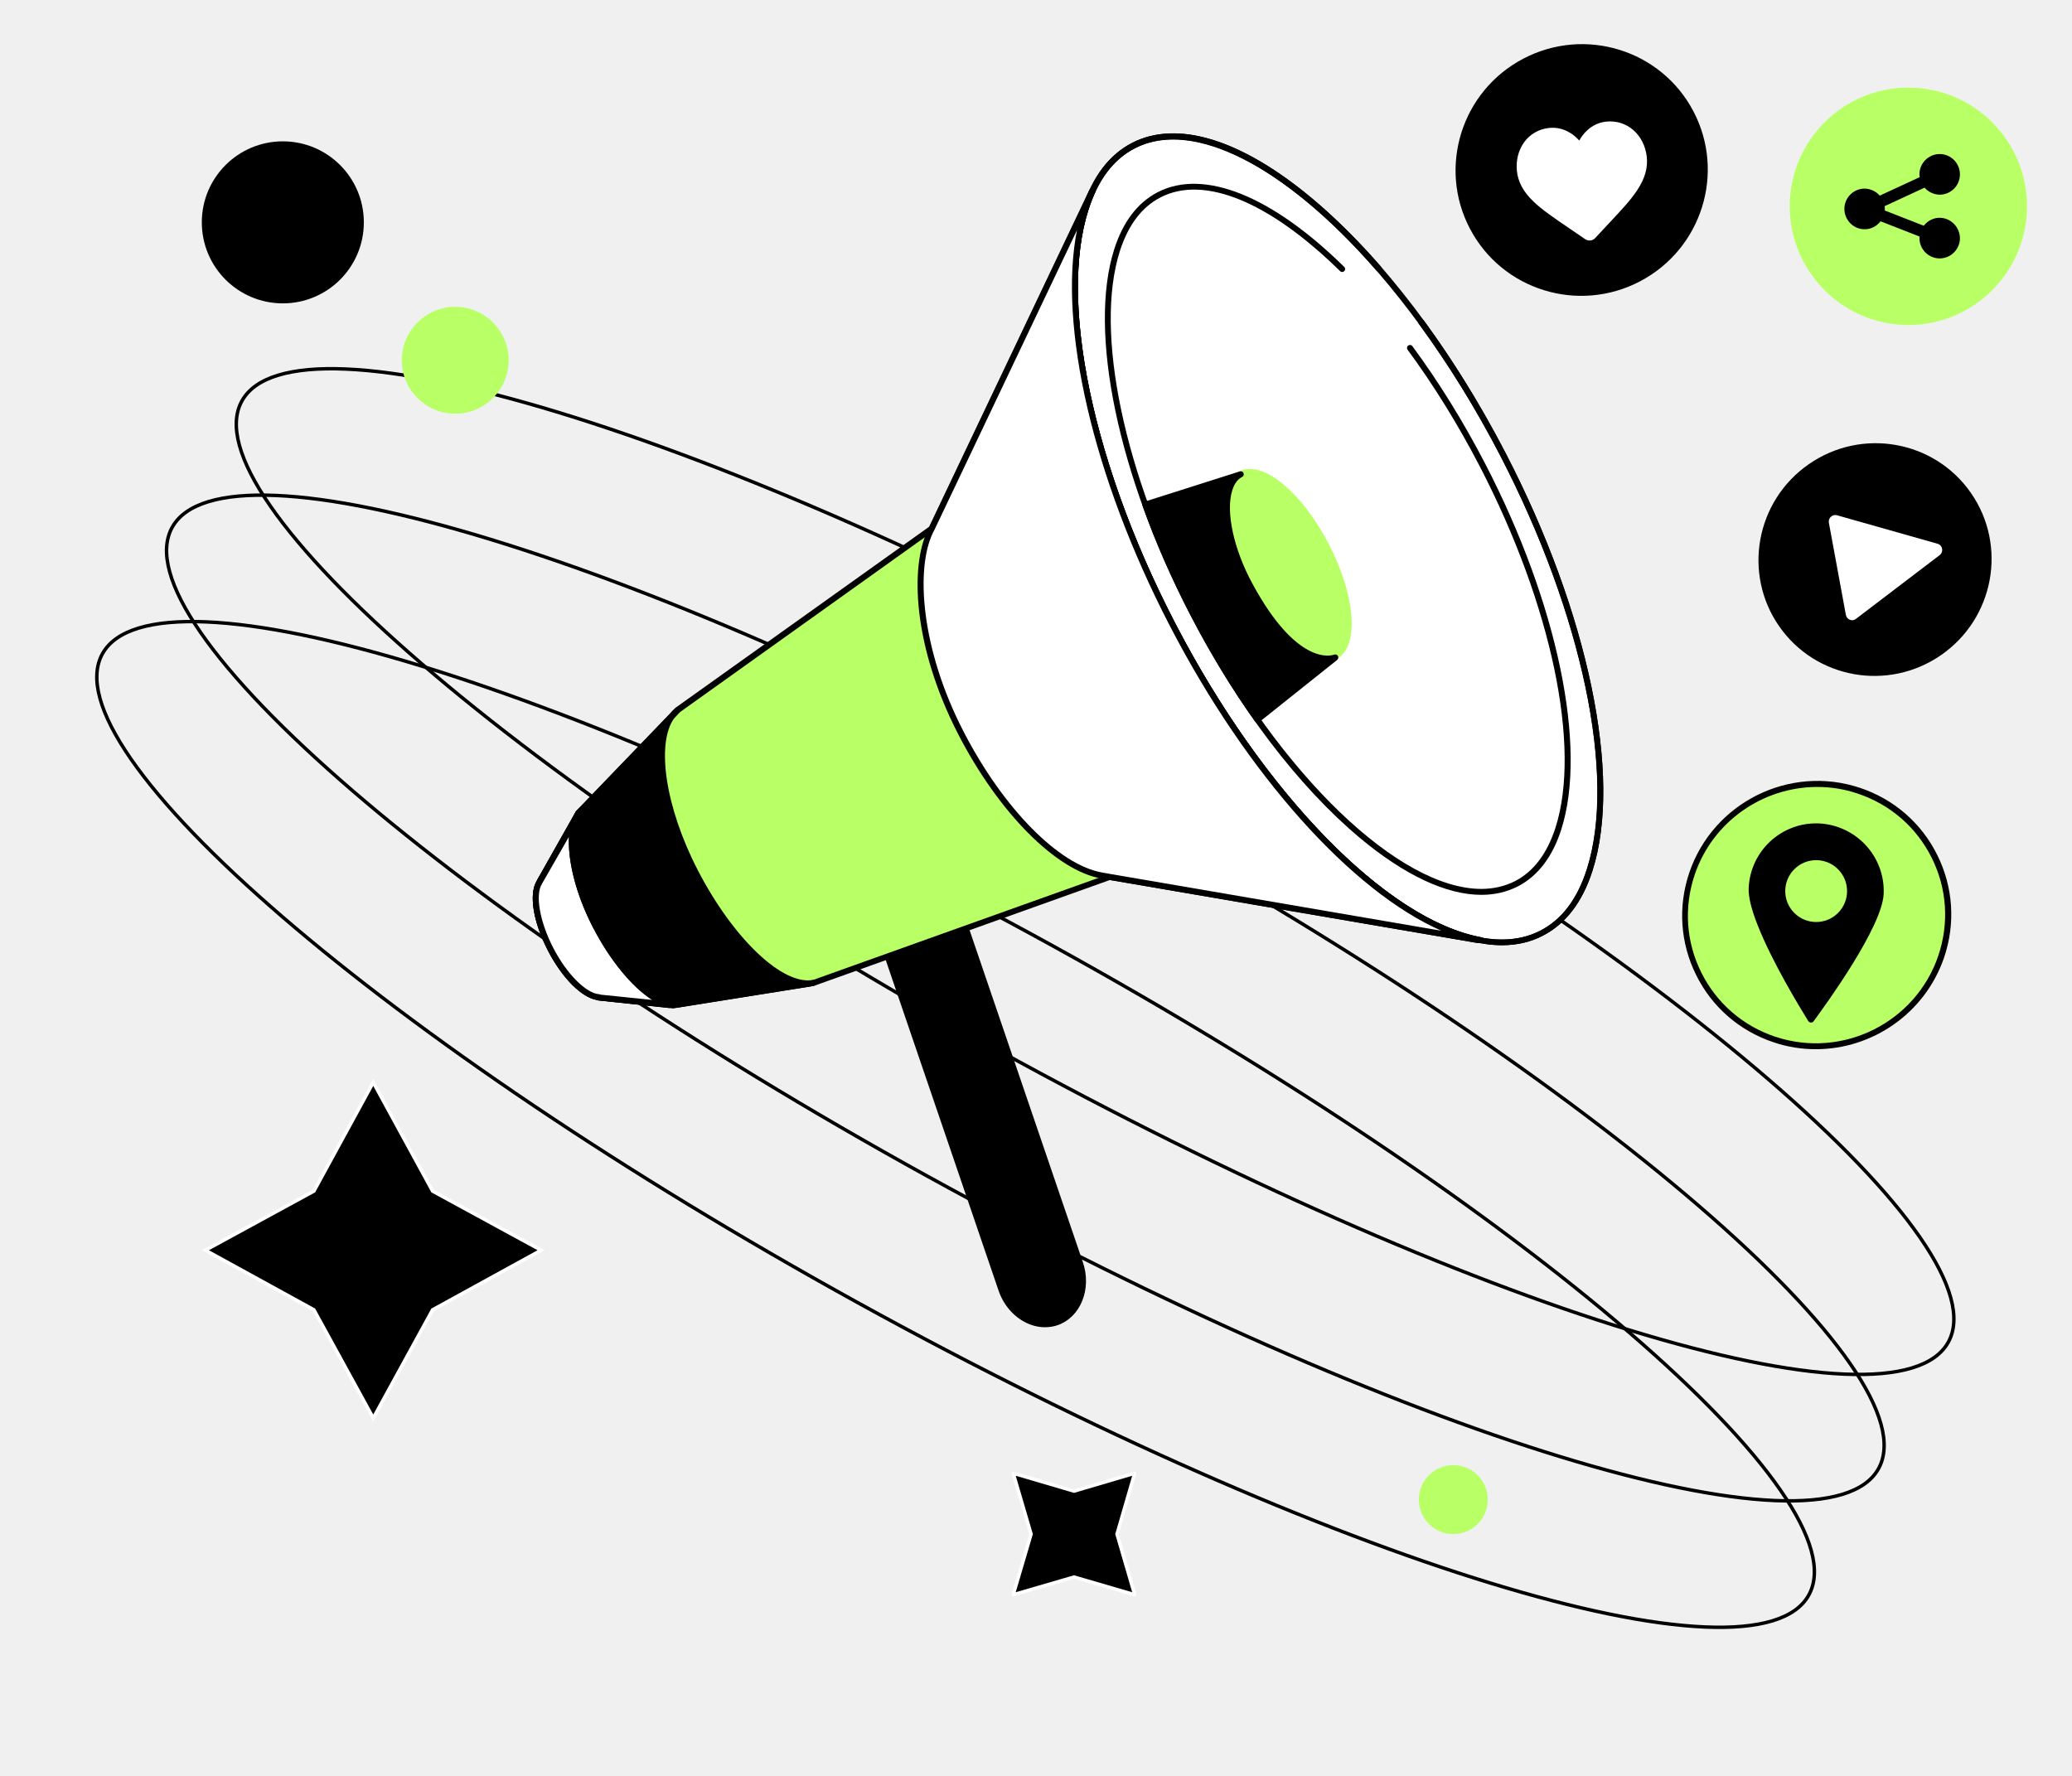
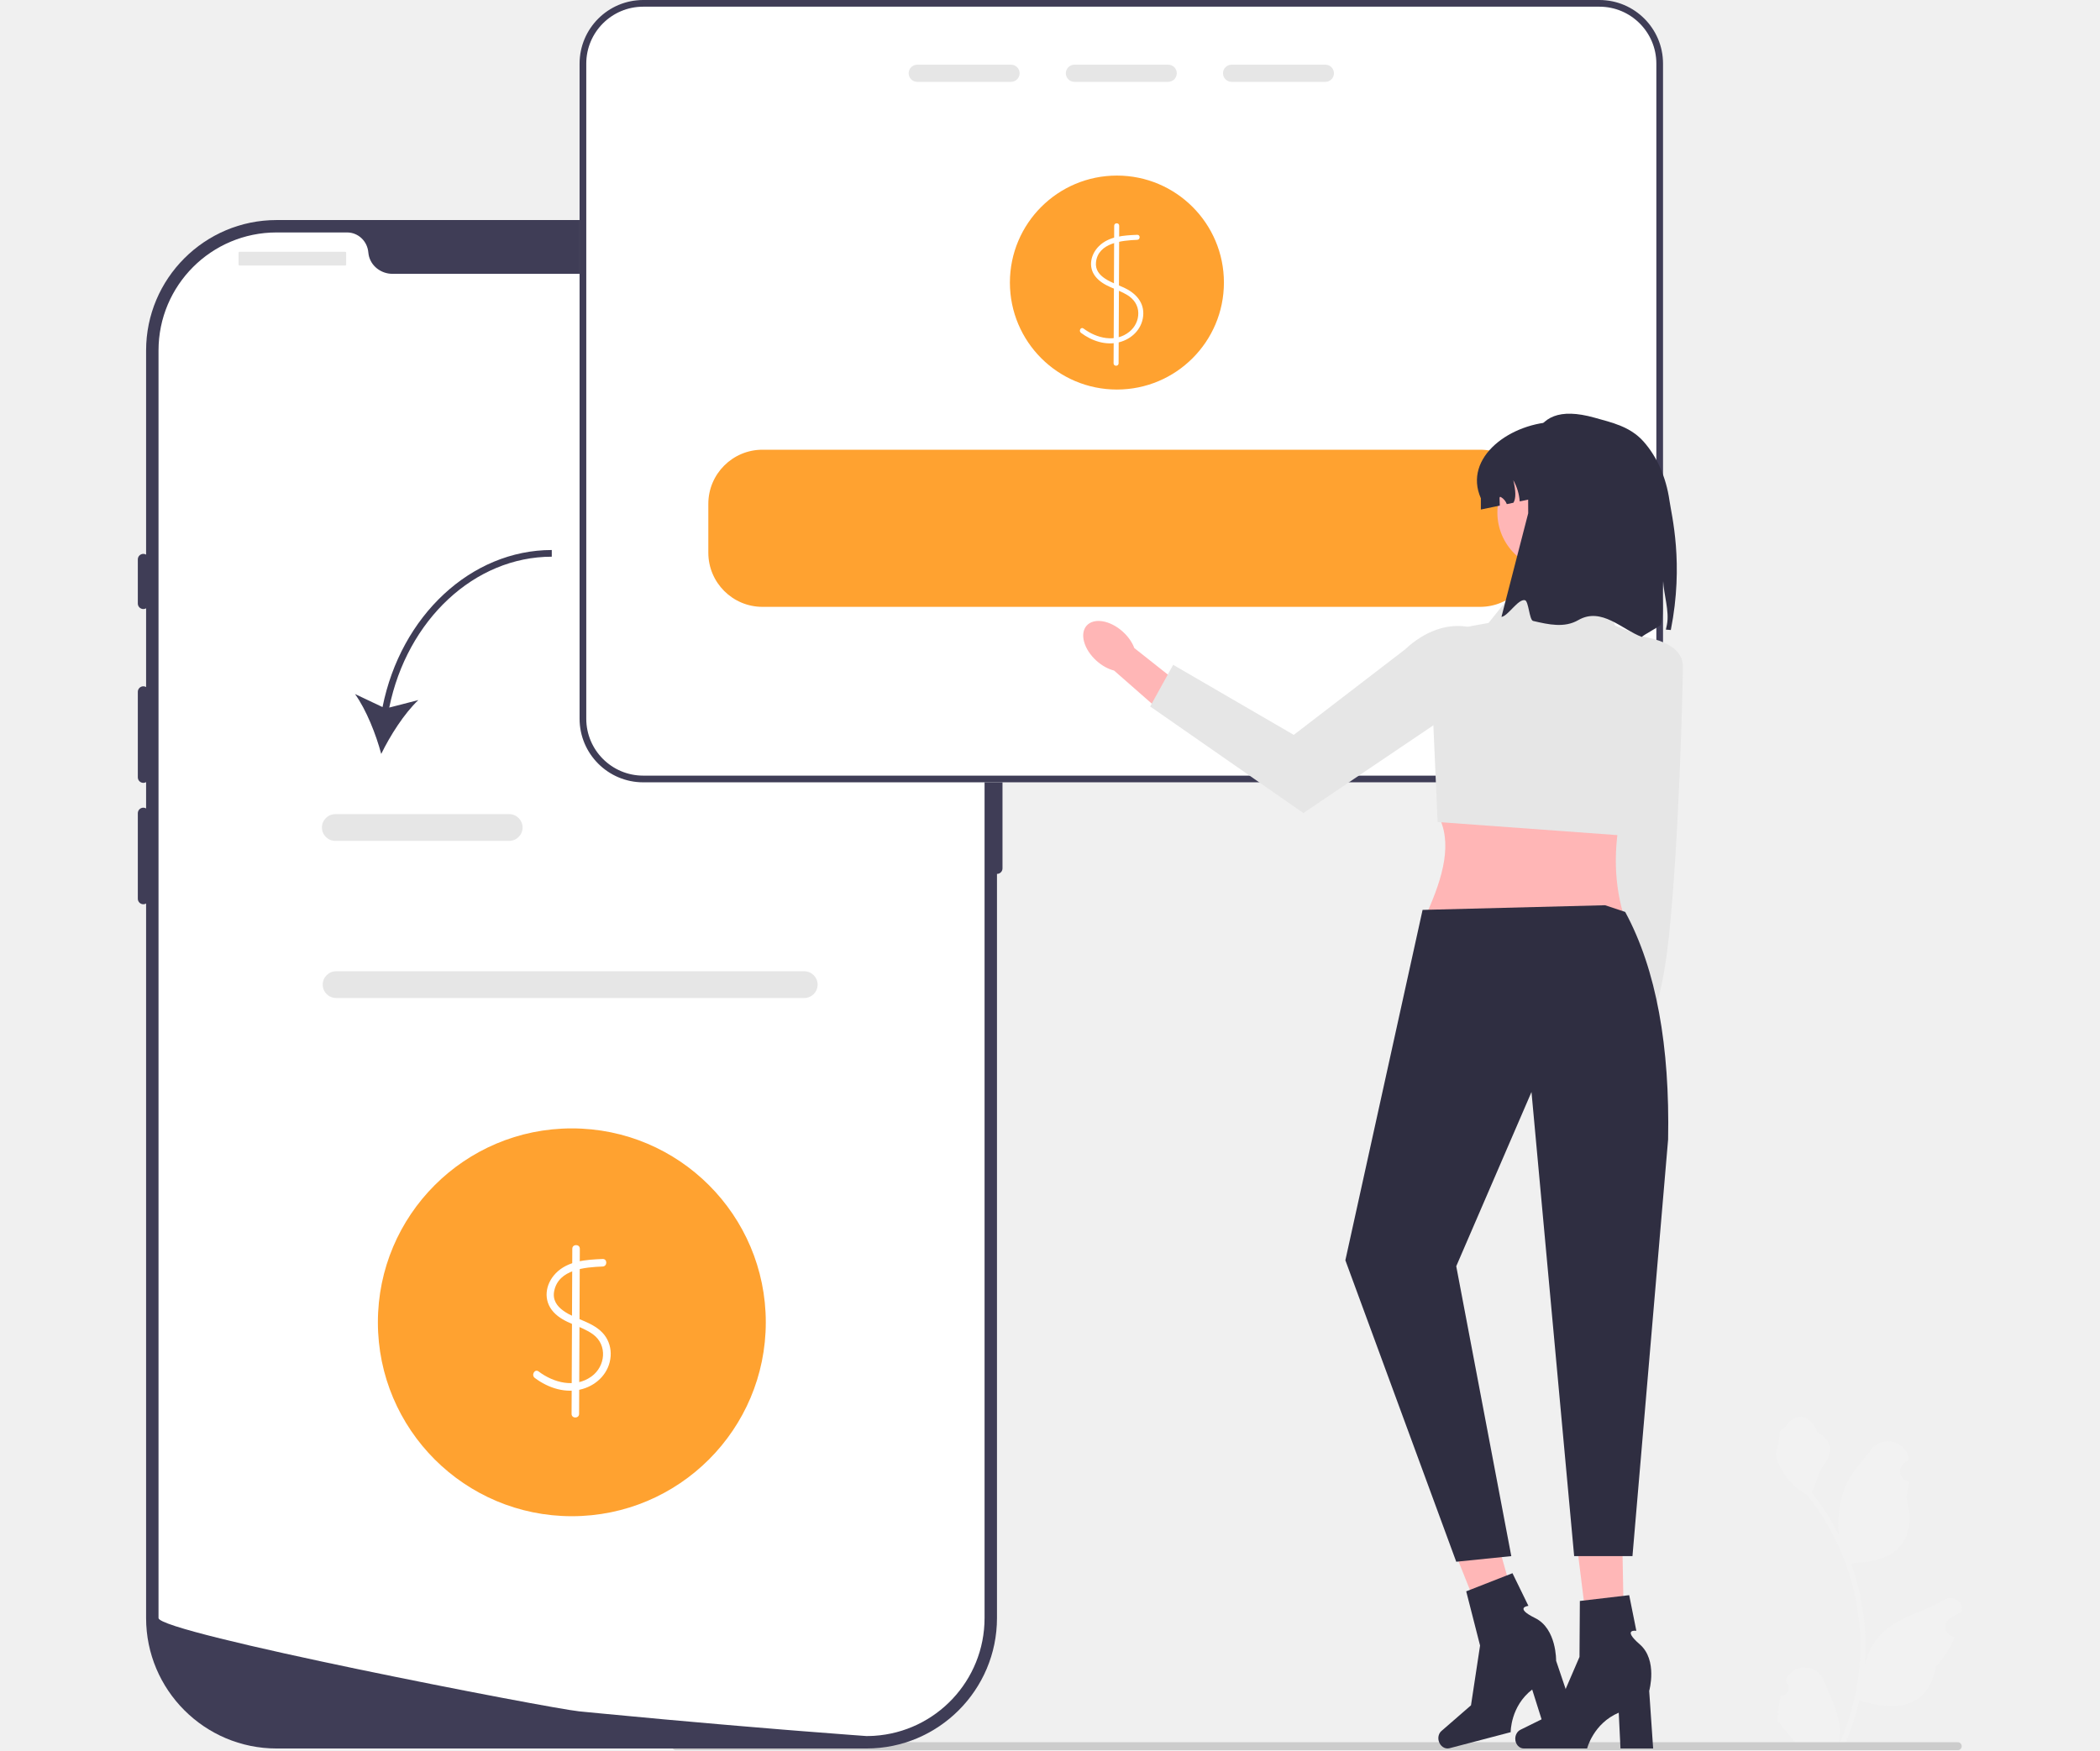
- <svg xmlns="http://www.w3.org/2000/svg" width="601" height="515" viewBox="0 0 601 515" fill="none">
-   <g clip-path="url(#clip0_332_1228)">
-     <path d="M311.536 432.535L329.137 427.349L324.001 445L329.137 462.601L311.536 457.465L293.885 462.601L299.07 445L293.885 427.349L311.536 432.535Z" fill="black" stroke="white" stroke-miterlimit="10" />
+ <svg xmlns="http://www.w3.org/2000/svg" width="601" height="501" viewBox="0 0 545.563 523.501" role="img" artist="Katerina Limpitsouni" source="https://undraw.co/">
+   <path d="M491.304,507.168c2.066,.129,3.208-2.437,1.645-3.933l-.155-.618c.02-.05,.041-.099,.062-.148,2.089-4.982,9.17-4.947,11.241,.042,1.839,4.428,4.179,8.864,4.756,13.546,.258,2.067,.142,4.172-.316,6.2,4.308-9.411,6.575-19.687,6.575-30.021,0-2.597-.142-5.193-.433-7.783-.239-2.119-.568-4.224-.995-6.31-2.306-11.277-7.299-22.018-14.5-30.99-3.462-1.892-6.349-4.851-8.093-8.397-.626-1.279-1.117-2.655-1.35-4.056,.394,.052,1.486-5.949,1.188-6.317,.549-.833,1.532-1.247,2.131-2.06,2.982-4.043,7.091-3.337,9.236,2.157,4.582,2.313,4.627,6.148,1.815,9.837-1.789,2.347-2.035,5.522-3.604,8.035,.162,.207,.329,.407,.491,.614,2.961,3.798,5.522,7.88,7.681,12.169-.61-4.766,.291-10.508,1.826-14.21,1.748-4.217,5.025-7.769,7.91-11.415,3.466-4.379,10.573-2.468,11.184,3.083,.006,.054,.012,.107,.017,.161-.429,.242-.848,.499-1.259,.77-2.339,1.547-1.531,5.174,1.241,5.602l.063,.01c-.155,1.544-.42,3.074-.807,4.579,3.702,14.316-4.29,19.53-15.701,19.764-.252,.129-.497,.258-.749,.381,1.156,3.255,2.08,6.594,2.764,9.979,.614,2.99,1.04,6.013,1.279,9.049,.297,3.83,.271,7.68-.052,11.503l.019-.136c.82-4.211,3.107-8.145,6.427-10.87,4.946-4.063,11.933-5.559,17.268-8.824,2.568-1.572,5.859,.459,5.411,3.437l-.022,.143c-.794,.323-1.569,.698-2.319,1.117-.429,.242-.848,.499-1.259,.77-2.339,1.547-1.531,5.174,1.241,5.602l.063,.01c.045,.006,.084,.013,.129,.019-1.363,3.236-3.262,6.239-5.639,8.829-2.315,12.497-12.256,13.683-22.89,10.044h-.006c-1.163,5.064-2.861,10.011-5.044,14.726h-18.02c-.065-.2-.123-.407-.181-.607,1.666,.103,3.346,.006,4.986-.297-1.337-1.641-2.674-3.294-4.011-4.935-.032-.032-.058-.065-.084-.097-.678-.84-1.363-1.673-2.041-2.512l-0-.001c-.042-2.578,.267-5.147,.879-7.64l.001-0Z" fill="#f2f2f2" />
+   <path d="M159.753,522.311c0,.66,.53,1.19,1.19,1.19h383.29c.66,0,1.19-.53,1.19-1.19,0-.66-.53-1.19-1.19-1.19H160.943c-.66,0-1.19,.53-1.19,1.19Z" fill="#ccc" />
+   <g>
+     <path d="M217.914,522.994H41.489c-21.512,0-39.013-17.501-39.013-39.014V104.831c0-21.512,17.501-39.013,39.013-39.013H217.914c21.512,0,39.013,17.501,39.013,39.013V483.98c0,21.512-17.501,39.014-39.013,39.014Z" fill="#3f3d56" />
+     <path d="M256.927,205.281c-.91,0-1.65,.74-1.65,1.65v52.815c0,.91,.74,1.65,1.65,1.65s1.65-.74,1.65-1.65v-52.815c0-.91-.74-1.65-1.65-1.65Z" fill="#3f3d56" />
+     <path d="M253.213,104.831V483.973c0,18.724-14.573,34.041-33.001,35.229h-.008c-.272,.017-.545,.033-.825,.041-.487,.025-.974,.033-1.469,.033,0,0-1.816-.132-5.133-.38-3.35-.248-8.227-.619-14.309-1.106-1.824-.14-3.747-.297-5.777-.462-4.044-.33-8.483-.693-13.245-1.106-1.898-.157-3.862-.33-5.867-.503-10.249-.883-21.728-1.915-33.834-3.086-2.047-.19-4.11-.388-6.189-.594-.545-.058-1.098-.107-1.65-.165-8.632-.85-125.716-23.478-125.716-27.901V104.831c0-19.5,15.803-35.303,35.303-35.303h21.076c3.367,0,6.074,2.624,6.363,5.983,.025,.223,.05,.446,.091,.668,.611,3.375,3.705,5.727,7.138,5.727h107.082c3.433,0,6.528-2.352,7.138-5.727,.041-.223,.066-.446,.091-.668,.289-3.359,2.996-5.983,6.362-5.983h21.076c19.5,0,35.303,15.803,35.303,35.303Z" fill="#fff" />
+     <path d="M1.65,165.67c-.91,0-1.65,.74-1.65,1.65v13.204c0,.91,.74,1.65,1.65,1.65s1.65-.74,1.65-1.65v-13.204c0-.91-.74-1.65-1.65-1.65Z" fill="#3f3d56" />
+     <path d="M1.65,205.281c-.91,0-1.65,.74-1.65,1.65v25.582c0,.91,.74,1.65,1.65,1.65s1.65-.74,1.65-1.65v-25.582c0-.91-.74-1.65-1.65-1.65Z" fill="#3f3d56" />
+     <path d="M1.65,241.591c-.91,0-1.65,.74-1.65,1.65v25.582c0,.91,.74,1.65,1.65,1.65s1.65-.74,1.65-1.65v-25.582c0-.91-.74-1.65-1.65-1.65Z" fill="#3f3d56" />
+     <rect x="30.121" y="75.308" width="32.184" height="4.126" rx=".31" ry=".31" fill="#e6e6e6" />
+     <circle cx="202.049" cy="76.133" r="3.301" fill="#e6e6e6" />
+     <circle cx="211.127" cy="76.133" r="3.301" fill="#e6e6e6" />
+     <circle cx="220.204" cy="76.133" r="3.301" fill="#e6e6e6" />
  </g>
-   <g clip-path="url(#clip1_332_1228)">
-     <path d="M125.484 345.509L156.96 362.659L125.484 379.947L108.266 411.354L91.047 379.947L59.571 362.659L91.047 345.509L108.266 313.964L125.484 345.509Z" fill="black" stroke="white" stroke-miterlimit="10" />
+   <path d="M199.289,298.516H59.289c-2.206,0-4-1.794-4-4s1.794-4,4-4H199.289c2.206,0,4,1.794,4,4s-1.794,4-4,4Z" fill="#e6e6e6" />
+   <circle cx="129.791" cy="395.516" r="58" fill="#ffa230" />
+   <path d="M139.009,376.578c-4.895,.201-10.429,.537-14.046,4.293-3.143,3.263-3.832,8.105-.645,11.589,3.196,3.493,8.165,3.965,11.848,6.69,4.326,3.2,3.692,9.529-.494,12.562-4.936,3.576-11.309,1.909-15.822-1.494-1.156-.872-2.279,1.081-1.136,1.943,4.043,3.048,9.319,4.745,14.317,3.287,4.511-1.316,8.009-4.995,8.364-9.78,.17-2.284-.48-4.601-1.9-6.404-1.499-1.903-3.658-3.074-5.841-4.027-3.757-1.641-10.227-3.763-9.134-9.104,1.324-6.474,9.204-7.087,14.487-7.304,1.443-.059,1.45-2.31,0-2.25h0Z" fill="#fff" />
+   <path d="M129.928,373.516l-.216,49.393c-.006,1.448,2.244,1.45,2.25,0l.216-49.393c.006-1.448-2.244-1.45-2.25,0h0Z" fill="#fff" />
+   <path d="M437.086,0H151.126c-10.49,0-19.02,8.53-19.02,19.02V214.98c0,10.49,8.53,19.02,19.02,19.02H437.086c10.49,0,19.02-8.53,19.02-19.02V19.02c0-10.49-8.53-19.02-19.02-19.02Z" fill="#fff" />
+   <circle cx="292.791" cy="84.516" r="32" fill="#ffa230" />
+   <path d="M298.861,70.236c-3.961,.163-8.42,.414-11.417,3.362-2.482,2.442-3.35,6.243-1.069,9.118,2.401,3.027,6.395,3.601,9.53,5.536,1.948,1.202,3.239,3.024,3.281,5.364,.039,2.191-.972,4.239-2.663,5.612-4.148,3.37-9.805,1.975-13.729-.972-.772-.58-1.521,.722-.757,1.295,3.25,2.441,7.435,3.858,11.479,2.808,3.723-.967,6.721-3.895,7.125-7.808,.425-4.124-2.283-6.932-5.794-8.544-3.21-1.473-8.839-3.042-8.308-7.616,.675-5.817,7.795-6.469,12.323-6.655,.962-.04,.967-1.54,0-1.5h0Z" fill="#fff" />
+   <path d="M291.977,67.516l-.18,41.158c-.004,.965,1.496,.967,1.5,0l.18-41.158c.004-.965-1.496-.967-1.5,0h0Z" fill="#fff" />
+   <path d="M437.086,0H151.126c-10.49,0-19.02,8.53-19.02,19.02V214.98c0,10.49,8.53,19.02,19.02,19.02H437.086c10.49,0,19.02-8.53,19.02-19.02V19.02c0-10.49-8.53-19.02-19.02-19.02Zm17.02,214.98c0,9.39-7.63,17.02-17.02,17.02H151.126c-9.39,0-17.02-7.63-17.02-17.02V19.02c0-9.39,7.63-17.02,17.02-17.02H437.086c9.39,0,17.02,7.63,17.02,17.02V214.98Z" fill="#3f3d56" />
+   <g>
+     <path d="M261.136,19.35h-28.06c-1.41,0-2.56,1.15-2.56,2.56,0,1.42,1.15,2.57,2.56,2.57h28.06c1.41,0,2.56-1.15,2.56-2.57,0-1.41-1.15-2.56-2.56-2.56Z" fill="#e6e6e6" />
+     <path d="M308.136,19.35h-28.06c-1.41,0-2.56,1.15-2.56,2.56,0,1.42,1.15,2.57,2.56,2.57h28.06c1.41,0,2.56-1.15,2.56-2.57,0-1.41-1.15-2.56-2.56-2.56Z" fill="#e6e6e6" />
+     <path d="M355.136,19.35h-28.06c-1.41,0-2.56,1.15-2.56,2.56,0,1.42,1.15,2.57,2.56,2.57h28.06c1.41,0,2.56-1.15,2.56-2.57,0-1.41-1.15-2.56-2.56-2.56Z" fill="#e6e6e6" />
  </g>
-   <path d="M565.117 389.333C563.218 392.777 559.679 395.268 554.584 396.813C549.486 398.359 542.874 398.943 534.913 398.6C518.992 397.913 497.791 393.524 472.776 385.868C422.756 370.558 357.594 342.216 289.155 304.465C220.715 266.715 161.982 226.717 122.349 192.575C102.53 175.501 87.508 159.909 78.434 146.81C73.897 140.259 70.864 134.355 69.452 129.218C68.04 124.084 68.26 119.762 70.16 116.319C72.059 112.875 75.598 110.384 80.693 108.839C85.791 107.293 92.403 106.709 100.364 107.052C116.285 107.739 137.486 112.128 162.501 119.784C212.521 135.094 277.683 163.436 346.122 201.187C414.562 238.937 473.295 278.934 512.928 313.077C532.747 330.15 547.769 345.742 556.843 358.842C561.38 365.393 564.414 371.297 565.825 376.434C567.237 381.568 567.017 385.889 565.117 389.333Z" stroke="black" />
-   <path d="M544.887 426.007C542.987 429.451 539.449 431.942 534.354 433.487C529.256 435.033 522.644 435.617 514.683 435.273C498.762 434.587 477.56 430.198 452.546 422.542C402.526 407.232 337.364 378.89 268.924 341.139C200.485 303.388 141.752 263.391 102.119 229.249C82.299 212.175 67.277 196.583 58.204 183.483C53.666 176.933 50.633 171.029 49.221 165.892C47.81 160.758 48.03 156.436 49.929 152.992C51.829 149.549 55.367 147.057 60.462 145.512C65.56 143.967 72.172 143.383 80.134 143.726C96.054 144.413 117.256 148.802 142.27 156.458C192.291 171.767 257.452 200.11 325.892 237.86C394.331 275.611 453.064 315.608 492.697 349.75C512.517 366.824 527.539 382.416 536.612 395.516C541.15 402.067 544.183 407.971 545.595 413.107C547.006 418.241 546.786 422.563 544.887 426.007Z" stroke="black" />
-   <path d="M524.658 462.681C522.759 466.125 519.22 468.616 514.125 470.161C509.027 471.707 502.415 472.291 494.454 471.948C478.533 471.261 457.332 466.872 432.317 459.216C382.297 443.906 317.135 415.564 248.696 377.813C180.256 340.063 121.523 300.066 81.891 265.923C62.071 248.85 47.049 233.258 37.975 220.158C33.438 213.607 30.404 207.703 28.993 202.566C27.581 197.432 27.801 193.111 29.701 189.667C31.6 186.223 35.139 183.732 40.234 182.187C45.332 180.641 51.944 180.057 59.905 180.4C75.826 181.087 97.027 185.476 122.042 193.132C172.062 208.442 237.224 236.784 305.663 274.535C374.103 312.285 432.836 352.283 472.469 386.425C492.288 403.499 507.31 419.091 516.384 432.19C520.921 438.741 523.955 444.645 525.366 449.782C526.778 454.916 526.558 459.237 524.658 462.681Z" stroke="black" />
-   <circle cx="132.037" cy="104.5" r="15.5" fill="#B9FF66" />
-   <circle cx="421.537" cy="435" r="10" fill="#B9FF66" />
-   <circle cx="82.037" cy="64.5" r="23.5" fill="black" />
-   <path d="M306.509 383.59C300.205 385.744 293.001 381.475 290.495 374.071L251.496 259.81L274.284 252.015L313.322 366.433C315.828 373.758 312.774 381.436 306.509 383.59Z" fill="black" />
-   <path d="M303.102 385C301.262 385 299.383 384.569 297.581 383.668C293.94 381.866 291.042 378.498 289.633 374.345L250.634 260.084C250.478 259.653 250.713 259.144 251.182 258.987L273.971 251.192C274.206 251.113 274.441 251.113 274.636 251.231C274.832 251.348 274.989 251.505 275.067 251.74L314.105 366.159C316.728 373.914 313.439 382.101 306.744 384.412C305.608 384.804 304.355 385 303.102 385ZM252.592 260.358L291.317 373.797C292.57 377.518 295.154 380.574 298.364 382.14C300.949 383.394 303.729 383.629 306.235 382.767C312.03 380.769 314.849 373.562 312.5 366.707L273.736 253.111L252.592 260.358Z" fill="black" />
-   <path d="M270.251 153.382L196.521 205.988L167.821 235.798L156.544 255.736L156.505 255.892C154.273 259.339 155.565 267.291 159.755 275.399C163.866 283.39 169.661 288.953 173.733 289.266L173.616 289.344L195.268 291.695L235.794 285.231L321.818 254.443L428.751 272.775L429.495 272.814C402.635 267.8 366.377 231.88 340.025 181.076C313.713 130.31 305.334 80.132 316.885 55.376H316.845L270.838 152.128L270.251 153.382Z" fill="#B9FF66" />
-   <path d="M447.266 270.603C473.694 256.873 468.583 194.629 435.852 131.577C403.121 68.525 355.163 28.541 328.736 42.271C302.308 56.001 307.419 118.245 340.15 181.297C372.881 244.349 420.839 284.333 447.266 270.603Z" fill="white" />
-   <path d="M435.643 274.185C424.131 274.185 410.27 267.761 395.352 255.266C375.031 238.266 355.101 212.06 339.243 181.428C315.241 135.05 305.334 87.496 314.027 60.273C316.924 51.185 321.78 44.839 328.397 41.431C341.553 34.694 360.073 40.413 380.591 57.57C400.912 74.57 420.842 100.775 436.7 131.407C460.742 177.786 470.648 225.339 461.916 252.563C459.019 261.651 454.163 267.996 447.546 271.404C443.983 273.284 439.989 274.185 435.643 274.185ZM340.378 40.413C336.345 40.413 332.586 41.236 329.219 42.998C322.993 46.171 318.451 52.203 315.711 60.86C307.136 87.692 317.003 134.737 340.809 180.723C373.23 243.279 420.764 283.312 446.802 269.955C453.028 266.782 457.57 260.75 460.311 252.093C468.886 225.261 459.019 178.216 435.212 132.23C406.981 77.782 367.356 40.413 340.378 40.413Z" fill="black" />
-   <path d="M435.643 274.185C424.131 274.185 410.27 267.761 395.352 255.266C375.031 238.265 355.101 212.06 339.243 181.428C315.241 135.05 305.334 87.496 314.027 60.273C316.924 51.185 321.78 44.839 328.397 41.431C337.207 36.887 348.718 38.023 361.679 44.682C374.091 51.067 387.521 62.388 400.599 77.39C400.912 77.743 400.873 78.291 400.521 78.605C400.168 78.918 399.62 78.879 399.307 78.526C372.76 48.051 345.899 34.42 329.219 42.998C322.993 46.171 318.451 52.203 315.711 60.86C307.136 87.692 317.003 134.737 340.809 180.723C369.001 235.132 408.665 272.54 435.604 272.54C439.637 272.54 443.396 271.717 446.763 269.955C452.989 266.782 457.531 260.75 460.272 252.093C468.847 225.261 458.98 178.216 435.173 132.23C428.086 118.52 420.098 105.632 411.523 93.92C411.249 93.529 411.328 92.98 411.719 92.706C412.111 92.432 412.659 92.51 412.933 92.902C421.586 104.692 429.574 117.658 436.739 131.446C460.742 177.785 470.648 225.339 461.916 252.563C459.019 261.65 454.163 267.996 447.546 271.404C443.983 273.284 439.989 274.185 435.643 274.185Z" fill="black" />
-   <path d="M387.303 190.339C393.426 187.158 392.248 172.751 384.673 158.159C377.098 143.567 365.995 134.316 359.872 137.497C353.75 140.678 354.928 155.085 362.503 169.677C370.077 184.269 381.181 193.52 387.303 190.339Z" fill="#B9FF66" />
-   <path d="M384.624 191.848C377.889 191.848 368.492 183.152 361.718 170.03C356.08 159.14 353.77 147.937 355.845 141.474C356.589 139.202 357.803 137.596 359.486 136.734C366.143 133.326 377.537 142.61 385.446 157.847C391.085 168.737 393.395 179.94 391.32 186.403C390.576 188.675 389.362 190.281 387.678 191.143C386.738 191.613 385.72 191.848 384.624 191.848ZM362.54 137.714C361.718 137.714 360.935 137.87 360.269 138.223C358.977 138.889 358.038 140.142 357.45 141.983C355.532 148.016 357.764 158.748 363.206 169.246C370.411 183.152 381.257 192.514 386.856 189.615C388.148 188.949 389.088 187.696 389.675 185.855C391.594 179.783 389.323 169.09 383.919 158.592C377.576 146.41 368.492 137.714 362.54 137.714Z" fill="#B9FF66" />
-   <path d="M429.692 259.574C419.59 259.574 407.452 253.934 394.374 243.005C376.597 228.12 359.134 205.166 345.273 178.373C324.247 137.792 315.593 96.153 323.19 72.298C325.735 64.307 330.003 58.745 335.837 55.728C349.228 48.874 368.923 56.786 389.91 77.429C390.262 77.782 390.262 78.291 389.91 78.644C389.558 78.996 389.049 78.996 388.696 78.644C368.257 58.549 349.267 50.715 336.62 57.256C331.216 60.037 327.262 65.247 324.834 72.807C317.355 96.231 325.97 137.361 346.8 177.589C371.429 225.182 406.081 257.851 429.653 257.851C433.177 257.851 436.426 257.107 439.402 255.618C444.806 252.837 448.76 247.627 451.188 240.067C458.667 216.643 450.052 175.513 429.222 135.285C422.918 123.142 415.87 111.743 408.274 101.441C408 101.049 408.078 100.501 408.47 100.227C408.861 99.953 409.409 100.031 409.683 100.423C417.358 110.842 424.445 122.28 430.788 134.501C451.814 175.082 460.468 216.721 452.872 240.576C450.327 248.567 446.059 254.13 440.225 257.146C437.014 258.752 433.49 259.574 429.692 259.574Z" fill="black" />
-   <path d="M195.308 292.517C195.269 292.517 195.23 292.517 195.23 292.517L173.577 290.167C173.46 290.167 173.342 290.128 173.225 290.05C168.761 289.344 163.123 283.704 159.011 275.791C154.626 267.448 153.334 259.3 155.722 255.462L155.762 255.344L167.038 235.367C167.077 235.289 167.117 235.249 167.156 235.21L195.857 205.401C195.896 205.362 195.935 205.323 195.974 205.284L269.508 152.794L316.024 54.984C316.141 54.789 316.298 54.632 316.533 54.554C316.768 54.475 317.003 54.475 317.199 54.593C317.629 54.789 317.825 55.298 317.629 55.729C305.844 80.994 315.163 131.211 340.77 180.645C366.417 230.157 402.165 266.821 429.692 271.874C430.122 271.953 430.436 272.344 430.396 272.814C430.357 273.245 429.966 273.559 429.535 273.598L428.791 273.559C428.752 273.559 428.713 273.559 428.674 273.559L321.936 255.266L236.108 285.976C236.069 285.976 235.991 286.015 235.951 286.015L195.426 292.478C195.387 292.517 195.348 292.517 195.308 292.517ZM174.204 288.522L195.308 290.794L235.638 284.331L321.623 253.581C321.78 253.542 321.897 253.503 322.054 253.542L418.141 269.994C392.181 258.595 361.836 224.947 339.321 181.468C316.964 138.301 306.979 94.469 312.461 66.775L271.035 153.735C270.956 153.852 270.878 153.97 270.761 154.048L197.11 206.655L168.526 236.307L157.249 256.284C157.249 256.323 157.21 256.363 157.21 256.363C155.174 259.535 156.545 267.37 160.499 275.008C164.376 282.49 169.975 288.13 173.812 288.404C173.969 288.404 174.086 288.444 174.204 288.522Z" fill="black" />
-   <path d="M270.367 153.069L316.845 55.337H316.884C305.333 80.093 313.751 130.271 340.025 181.037C366.376 231.881 402.634 267.8 429.573 272.736L428.829 272.697L322.052 254.404L319.586 253.973C307.173 251.779 290.611 235.641 278.747 212.608C266.569 188.988 264.416 165.447 269.819 154.244L270.367 153.069Z" fill="white" />
-   <path d="M429.573 273.598C429.534 273.598 429.573 273.598 429.573 273.598L428.79 273.558C428.751 273.558 428.711 273.558 428.672 273.558L321.896 255.266L319.429 254.835C306.312 252.524 289.671 235.719 277.964 213.039C264.69 187.265 264.025 164.311 269.036 153.891L269.624 152.716L316.101 55.024C316.218 54.828 316.375 54.671 316.61 54.593C316.845 54.514 317.08 54.514 317.276 54.632C317.706 54.828 317.902 55.337 317.706 55.768C305.921 81.033 315.24 131.25 340.847 180.684C366.494 230.196 402.243 266.86 429.769 271.913C430.199 271.992 430.513 272.383 430.473 272.853C430.356 273.245 430.004 273.598 429.573 273.598ZM312.381 66.775L271.151 153.46L270.563 154.635C265.591 164.977 267.04 188.087 279.491 212.217C290.963 234.466 307.134 250.918 319.742 253.111L322.209 253.542L418.1 269.994C392.14 258.595 361.795 224.947 339.281 181.467C316.923 138.301 306.939 94.469 312.381 66.775Z" fill="black" />
-   <path d="M194.133 292.4C194.094 292.4 194.055 292.4 194.055 292.4L173.538 290.206C173.42 290.206 173.303 290.167 173.185 290.089C168.721 289.384 163.083 283.743 158.972 275.831C154.626 267.448 153.333 259.3 155.722 255.462L155.761 255.344L167.038 235.367C167.273 234.936 167.782 234.819 168.212 235.054C168.643 235.289 168.761 235.798 168.526 236.229L157.249 256.284C157.249 256.323 157.21 256.363 157.21 256.363C155.174 259.535 156.544 267.37 160.499 275.008C164.375 282.49 169.974 288.13 173.812 288.404C173.929 288.404 174.086 288.444 174.164 288.522L194.212 290.676C194.681 290.716 195.034 291.146 194.955 291.616C194.916 292.047 194.564 292.4 194.133 292.4Z" fill="black" />
-   <path d="M195.503 291.538C188.847 291.068 179.528 281.628 172.754 268.584C165.589 254.756 163.905 240.459 168.29 235.367L156.583 255.736L156.505 255.892C154.273 259.339 155.565 267.291 159.755 275.399C163.866 283.39 169.661 288.953 173.733 289.266L173.616 289.344L195.503 291.538Z" fill="white" />
-   <path d="M195.504 292.4C195.464 292.4 195.464 292.4 195.425 292.4C195.269 292.4 195.073 292.36 194.916 292.36L173.538 290.206C173.42 290.206 173.303 290.167 173.185 290.088C168.721 289.383 163.083 283.743 158.972 275.83C154.626 267.448 153.333 259.3 155.722 255.461L155.761 255.344L166.059 237.404C166.45 236.385 166.959 235.484 167.586 234.74C167.86 234.387 168.369 234.348 168.721 234.583C169.074 234.857 169.191 235.327 168.956 235.719L167.508 238.187C165.197 244.415 167.468 256.636 173.42 268.074C179.881 280.57 188.691 289.697 194.995 290.519L195.464 290.559C195.934 290.598 196.287 291.029 196.248 291.499C196.287 292.047 195.934 292.4 195.504 292.4ZM174.164 288.522L189.121 290.049C183.366 286.367 177.022 278.768 171.971 268.975C167.077 259.535 164.649 249.742 165.041 242.692L157.249 256.284C157.249 256.323 157.21 256.362 157.21 256.362C155.174 259.535 156.544 267.369 160.499 275.008C164.375 282.489 169.974 288.13 173.812 288.404C173.929 288.404 174.086 288.443 174.164 288.522Z" fill="black" />
-   <path d="M234.345 285.388L236.068 285.035C226.749 286.994 212.026 272.892 201.65 252.876C191.039 232.429 189.042 212.021 196.56 205.988L195.581 206.968L168.368 235.249C163.905 240.263 165.549 254.639 172.754 268.544C179.684 281.941 189.512 291.499 196.208 291.459L234.345 285.388Z" fill="black" />
-   <path d="M196.169 292.36C189.043 292.36 179.137 282.764 171.971 268.975C164.689 254.874 162.848 240.146 167.704 234.701L194.407 206.968C194.877 206.341 195.425 205.793 196.013 205.323C196.365 205.048 196.874 205.088 197.187 205.401C197.501 205.753 197.501 206.263 197.187 206.576L195.66 208.182C190.218 215.468 192.92 234.113 202.434 252.484C212.693 272.305 227.024 285.897 235.795 284.252L235.912 284.213C236.382 284.135 236.813 284.409 236.93 284.879C237.008 285.349 236.734 285.78 236.264 285.897C236.225 285.897 236.186 285.897 236.147 285.936L234.542 286.25H234.502L196.365 292.321C196.287 292.321 196.209 292.36 196.169 292.36ZM192.136 211.825L168.996 235.876C164.689 240.733 166.646 254.913 173.538 268.192C180.272 281.197 189.787 290.598 196.169 290.637L229.843 285.27C220.759 282.058 209.561 269.955 200.907 253.307C192.685 237.443 189.513 221.304 192.136 211.825Z" fill="black" />
-   <path d="M359.878 137.479C353.731 140.612 354.631 155.145 362.462 169.638C375.579 193.885 386.034 191.025 387.248 190.594C387.287 190.594 387.287 190.634 387.248 190.634L364.733 208.77C358.116 199.486 351.812 189.145 346.017 177.981C340.496 167.288 335.837 156.633 332.156 146.292L359.878 137.479Z" fill="black" />
-   <path d="M364.733 209.631C364.694 209.631 364.655 209.631 364.616 209.631C364.381 209.592 364.185 209.475 364.028 209.279C357.255 199.76 350.951 189.341 345.273 178.412C339.83 167.914 335.132 157.221 331.373 146.645C331.295 146.41 331.295 146.174 331.412 145.979C331.53 145.783 331.686 145.626 331.921 145.548L359.643 136.734C360.074 136.617 360.544 136.813 360.7 137.243C360.857 137.674 360.7 138.144 360.309 138.34C358.977 139.006 357.998 140.338 357.411 142.297C355.493 148.446 357.842 159.336 363.284 169.325C376.088 192.984 385.955 190.281 387.013 189.889C387.404 189.733 387.874 189.928 388.07 190.281C388.266 190.634 388.187 191.143 387.874 191.417L365.281 209.436C365.125 209.553 364.929 209.631 364.733 209.631ZM333.292 146.84C337.011 157.064 341.553 167.405 346.8 177.59C352.282 188.166 358.39 198.233 364.929 207.516L384.467 191.77C380.004 191.574 371.585 188.244 361.718 170.03C356.002 159.493 353.652 148.368 355.727 141.67C356.002 140.808 356.315 140.064 356.706 139.359L333.292 146.84Z" fill="black" />
-   <path d="M475.723 81.597C493.623 72.194 500.547 50.116 491.187 32.285C481.827 14.454 459.729 7.623 441.829 17.027C423.929 26.43 417.006 48.508 426.365 66.339C435.725 84.17 457.823 91.001 475.723 81.597Z" fill="black" />
-   <path d="M442.104 41.235C443.827 38.885 446.372 37.436 449.27 37.122C451.462 36.887 453.498 37.357 455.417 38.532C456.396 39.12 457.257 39.864 458.08 40.765C458.667 39.708 459.372 38.767 460.194 37.984C461.799 36.417 463.718 35.516 465.872 35.281C468.769 34.968 471.588 35.83 473.781 37.749C475.934 39.629 477.305 42.371 477.657 45.466C478.01 48.639 477.148 51.694 474.956 55.063C472.998 58.079 470.022 61.212 466.576 64.894C465.402 66.148 464.07 67.558 462.7 69.047C462.348 69.438 461.839 69.713 461.29 69.752C460.742 69.83 460.233 69.673 459.763 69.36C458.08 68.185 456.474 67.088 455.065 66.148C450.914 63.328 447.312 60.899 444.728 58.392C441.83 55.611 440.342 52.791 439.99 49.618C439.677 46.523 440.421 43.546 442.104 41.235Z" fill="white" />
-   <path d="M577.272 83.593C590.377 70.483 590.377 49.228 577.272 36.118C564.168 23.009 542.922 23.009 529.817 36.118C516.713 49.228 516.713 70.483 529.817 83.593C542.922 96.702 564.168 96.702 577.272 83.593Z" fill="#B9FF66" />
-   <path d="M553.539 94.273C534.587 94.273 519.121 78.84 519.121 59.842C519.121 40.883 534.548 25.411 553.539 25.411C572.529 25.411 587.956 40.844 587.956 59.842C587.956 78.801 572.529 94.273 553.539 94.273ZM553.539 27.134C535.527 27.134 520.844 41.784 520.844 59.842C520.844 77.861 535.488 92.55 553.539 92.55C571.55 92.55 586.233 77.9 586.233 59.842C586.233 41.823 571.589 27.134 553.539 27.134Z" fill="#B9FF66" />
-   <path d="M562.622 63.171C560.743 63.171 559.098 64.072 558.002 65.482L546.686 61.056C546.686 60.899 546.725 60.782 546.725 60.625C546.725 60.351 546.686 60.077 546.647 59.803L558.237 54.436C559.294 55.651 560.86 56.434 562.622 56.473C565.833 56.473 568.495 53.849 568.495 50.597C568.495 47.346 565.872 44.683 562.622 44.683C559.411 44.683 556.749 47.307 556.749 50.558C556.749 50.833 556.788 51.107 556.827 51.381L545.237 56.747C544.18 55.533 542.614 54.75 540.852 54.71C537.641 54.71 534.979 57.335 534.979 60.586C534.979 63.837 537.602 66.501 540.852 66.501C542.731 66.501 544.376 65.6 545.472 64.19L556.788 68.616C556.788 68.773 556.749 68.89 556.749 69.047C556.749 72.298 559.372 74.962 562.622 74.962C565.833 74.962 568.495 72.337 568.495 69.086C568.456 65.835 565.833 63.211 562.622 63.171Z" fill="black" />
-   <path d="M563.067 189.993C578.433 179.322 582.294 158.283 571.69 142.999C561.085 127.715 540.032 123.975 524.665 134.645C509.299 145.315 505.438 166.355 516.042 181.639C526.647 196.923 547.7 200.663 563.067 189.993Z" fill="black" />
-   <path d="M535.411 178.373L530.478 151.619C530.243 150.248 531.496 149.112 532.827 149.465L561.998 157.73C563.486 158.161 563.838 160.08 562.624 161.02L538.348 179.509C537.291 180.371 535.685 179.783 535.411 178.373Z" fill="white" />
-   <path d="M543.535 299.582C562.512 290.34 570.452 267.553 561.271 248.686C552.09 229.819 529.264 222.016 510.287 231.258C491.311 240.499 483.371 263.286 492.552 282.153C501.733 301.02 524.559 308.823 543.535 299.582Z" fill="#B9FF66" />
-   <path d="M526.718 304.347C522.646 304.347 518.495 303.72 514.462 302.349C504.595 299.059 496.607 292.165 491.987 282.842C487.367 273.559 486.662 263.022 489.99 253.151C496.881 232.821 519.043 221.735 539.443 228.512C549.31 231.802 557.298 238.696 561.918 248.019C566.539 257.303 567.243 267.84 563.915 277.711C558.355 294.006 543.045 304.347 526.718 304.347ZM527.109 228.277C511.486 228.277 496.842 238.148 491.556 253.738C488.385 263.178 489.05 273.245 493.475 282.098C497.899 290.99 505.535 297.61 514.971 300.743C534.47 307.206 555.653 296.63 562.232 277.202C565.403 267.761 564.737 257.694 560.313 248.842C555.888 239.95 548.253 233.33 538.817 230.196C534.94 228.865 530.986 228.277 527.109 228.277Z" fill="black" />
-   <path d="M546.375 259.261C545.983 268.78 529.891 291.029 526.053 296.239C525.662 296.787 524.84 296.748 524.487 296.16C522.06 292.243 514.033 279.082 509.843 268.427C508.16 264.197 507.102 260.358 507.22 257.655C507.651 246.844 516.774 238.422 527.581 238.853C538.387 239.362 546.806 248.45 546.375 259.261Z" fill="black" />
-   <path d="M533.13 264.827C536.632 261.324 536.632 255.644 533.13 252.141C529.628 248.638 523.951 248.638 520.45 252.141C516.948 255.644 516.948 261.324 520.45 264.827C523.951 268.33 529.628 268.33 533.13 264.827Z" fill="#B9FF66" />
-   <defs>
-     <clipPath id="clip0_332_1228">
-       <rect width="36" height="36" fill="white" transform="translate(293.537 427)" />
-     </clipPath>
-     <clipPath id="clip1_332_1228">
-       <rect width="70.326" height="70.326" fill="white" transform="translate(108.266 313) rotate(45)" />
-     </clipPath>
-   </defs>
+   <path d="M401.416,134.516H186.796c-8.93,0-16.19,7.26-16.19,16.19v14.62c0,8.93,7.26,16.19,16.19,16.19h214.62c8.93,0,16.19-7.26,16.19-16.19v-14.62c0-8.93-7.26-16.19-16.19-16.19Z" fill="#ffa230" />
+   <path d="M73.179,211.492l-8.23-3.899c3.376,4.711,6.284,12.068,7.841,17.922,2.637-5.453,6.887-12.126,11.094-16.112l-8.698,2.238c5.36-26.268,25.519-45.126,48.604-45.126v-2c-24.113,0-45.139,19.648-50.611,46.976Z" fill="#3f3d56" />
+   <path d="M111.058,251.516H59.058c-2.206,0-4-1.794-4-4s1.794-4,4-4h52c2.206,0,4,1.794,4,4s-1.794,4-4,4Z" fill="#e6e6e6" />
+   <g>
+     <polygon points="456.979 238.488 456.454 279.327 446.293 315.732 438.17 312.702 441.776 279.333 441.302 234.176 456.979 238.488" fill="#ffb6b6" />
+     <ellipse cx="440.63" cy="320.578" rx="9.634" ry="5.72" transform="translate(46.30757 696.6564) rotate(-79.68097)" fill="#ffb6b6" />
+     <path d="M444.648,189.861s17.407,.24,17.392,9.487c-.008,5.221-1.129,52.623-4.25,81.42-2.406,22.207-7,28-7,28l-11-25,4.857-93.906Z" fill="#e6e6e6" />
+     <path d="M444.201,273.299h-58.788c4.927-10.995,7.957-21.467,3.221-29.796l55.566-3.221c-2.777,11.244-3.116,22.28,0,33.018Z" fill="#ffb6b6" />
+     <path d="M436.953,175.856l-23.354-1.611-9.664,12.08-4.899,.891c-7.344,1.335-12.573,7.889-12.245,15.346l1.906,43.313,55.821,4.07,13.374-56.402-16.106-6.412-4.832-11.274Z" fill="#e6e6e6" />
+     <g>
+       <path d="M294.531,188.922c1.657,1.491,2.84,3.232,3.465,4.921l16.681,13.203-6.515,7.754-16.22-14.228c-1.745-.443-3.601-1.436-5.258-2.927-3.785-3.405-5.097-8.118-2.93-10.527,2.167-2.409,6.992-1.601,10.777,1.804h0Z" fill="#ffb6b6" />
+       <path d="M412.468,200.037v0l-63.916,43.159-45.817-31.884,6.879-12.46,36.06,20.957,33.255-25.534c11.842-11.123,26.684-8.967,33.539,5.762Z" fill="#e6e6e6" />
+     </g>
+     <circle cx="423.891" cy="153.302" r="17.326" fill="#ffb6b6" />
+     <path d="M447.441,149.046v3.36l-19.54-5.5-14.65,3.07c-.17-2.23-.83-4.42-1.93-6.36,.765,3.112,.851,5.519,.04,6.76l-1.97,.41c-.32-.87-.94-1.63-1.75-2.09-.08-.05-.18-.09-.27-.06-.14,.05-.15,.23-.15,.37,.02,.74,.04,1.48,.07,2.22l-5.66,1.18v-3.36c-5.43-12.218,8.882-22.79,22.91-22.9,6.33-.05,12.05,2.56,16.2,6.7,4.14,4.15,6.7,9.87,6.7,16.2Z" fill="#2f2e41" />
+     <path d="M458.433,188.444l-1.476-.122c.105-.483,.21-.959,.306-1.441,.818-4.05-.982-9.205-1.115-13.095-.694,4.111,.493,9.168-.736,13.071-.137,.434-5.476,3.232-5.623,3.66-5.909-2.161-12.063-9.066-19.032-5.033-4.121,2.385-8.824,1.34-13.503,.248-1.158-.27-1.319-5.99-2.466-6.215-2.053-.402-5.068,4.797-7,5l8-31c0-16.864-1.562-34.557,19.8-28.594,5.373,1.5,10.69,2.675,14.656,7.11,3.965,4.44,6.789,10.646,7.789,17.713,.603,4.263,4.367,18.739,.397,38.7Z" fill="#2f2e41" />
+     <g>
+       <polygon points="444.638 500.18 435.102 500.405 429.786 457.561 443.859 457.228 444.638 500.18" fill="#ffb7b7" />
+       <path d="M411.919,520.077h0c0,1.611,1.143,2.917,2.554,2.917h18.929s1.863-7.488,9.458-10.71l.524,10.71h9.765l-1.183-17.222s2.612-9.214-2.813-13.924c-5.425-4.71-1.031-4.054-1.031-4.054l-2.134-10.659-14.756,1.735-.108,16.732-7.161,16.608-10.503,5.188c-.935,.462-1.54,1.514-1.54,2.677l-0,0Z" fill="#2f2e41" />
+     </g>
+     <g>
+       <polygon points="415.624 493.198 406.457 495.836 390.443 455.743 403.972 451.85 415.624 493.198" fill="#ffb7b7" />
+       <path d="M389.025,520.746h0c.409,1.558,1.846,2.531,3.21,2.174l18.31-4.803s-.098-7.716,6.43-12.76l3.225,10.227,9.445-2.478-5.515-16.358s.189-9.575-6.254-12.754c-6.443-3.179-2.026-3.66-2.026-3.66l-4.769-9.769-13.833,5.423,4.141,16.212-2.712,17.882-8.843,7.684c-.787,.684-1.105,1.855-.81,2.981l-0,0Z" fill="#2f2e41" />
+     </g>
+     <path d="M438.791,270.768l6,2c9.381,17.326,13.358,40.334,12.831,68.078l-10.658,124.611h-17.437l-12.76-138.822-22.5,52.105,16.462,86.717-16.462,1.678-33.158-90.172,23.092-104.802,54.589-1.395Z" fill="#2f2e41" />
+   </g>
</svg>
